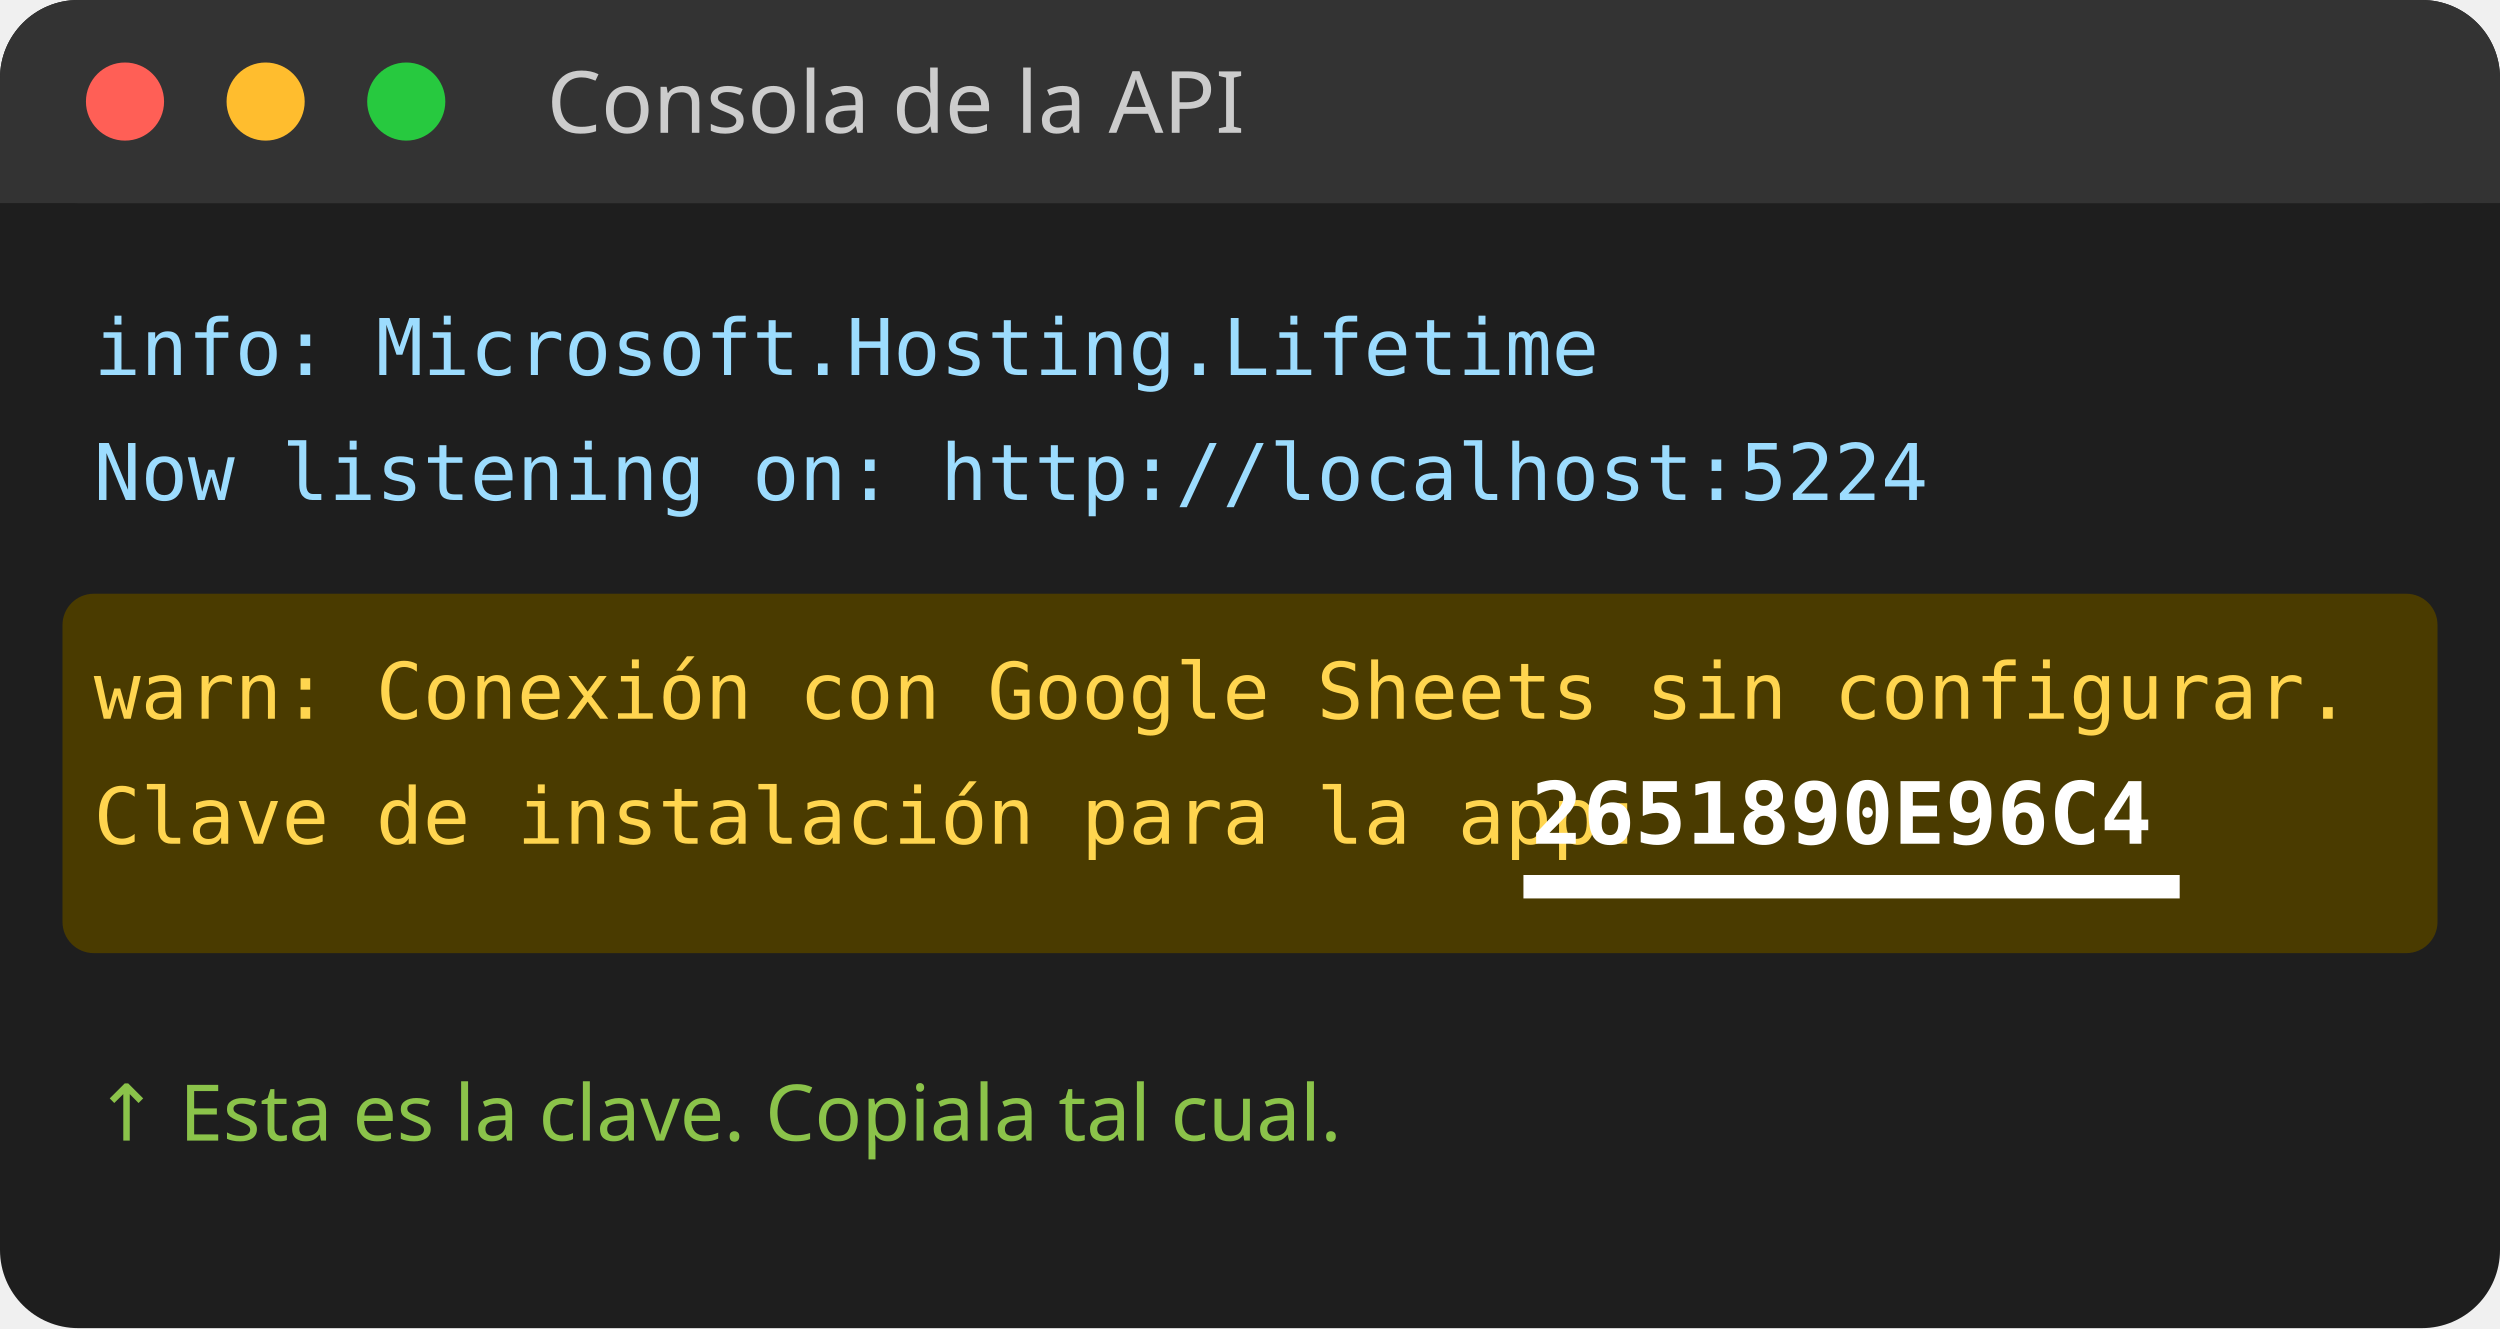
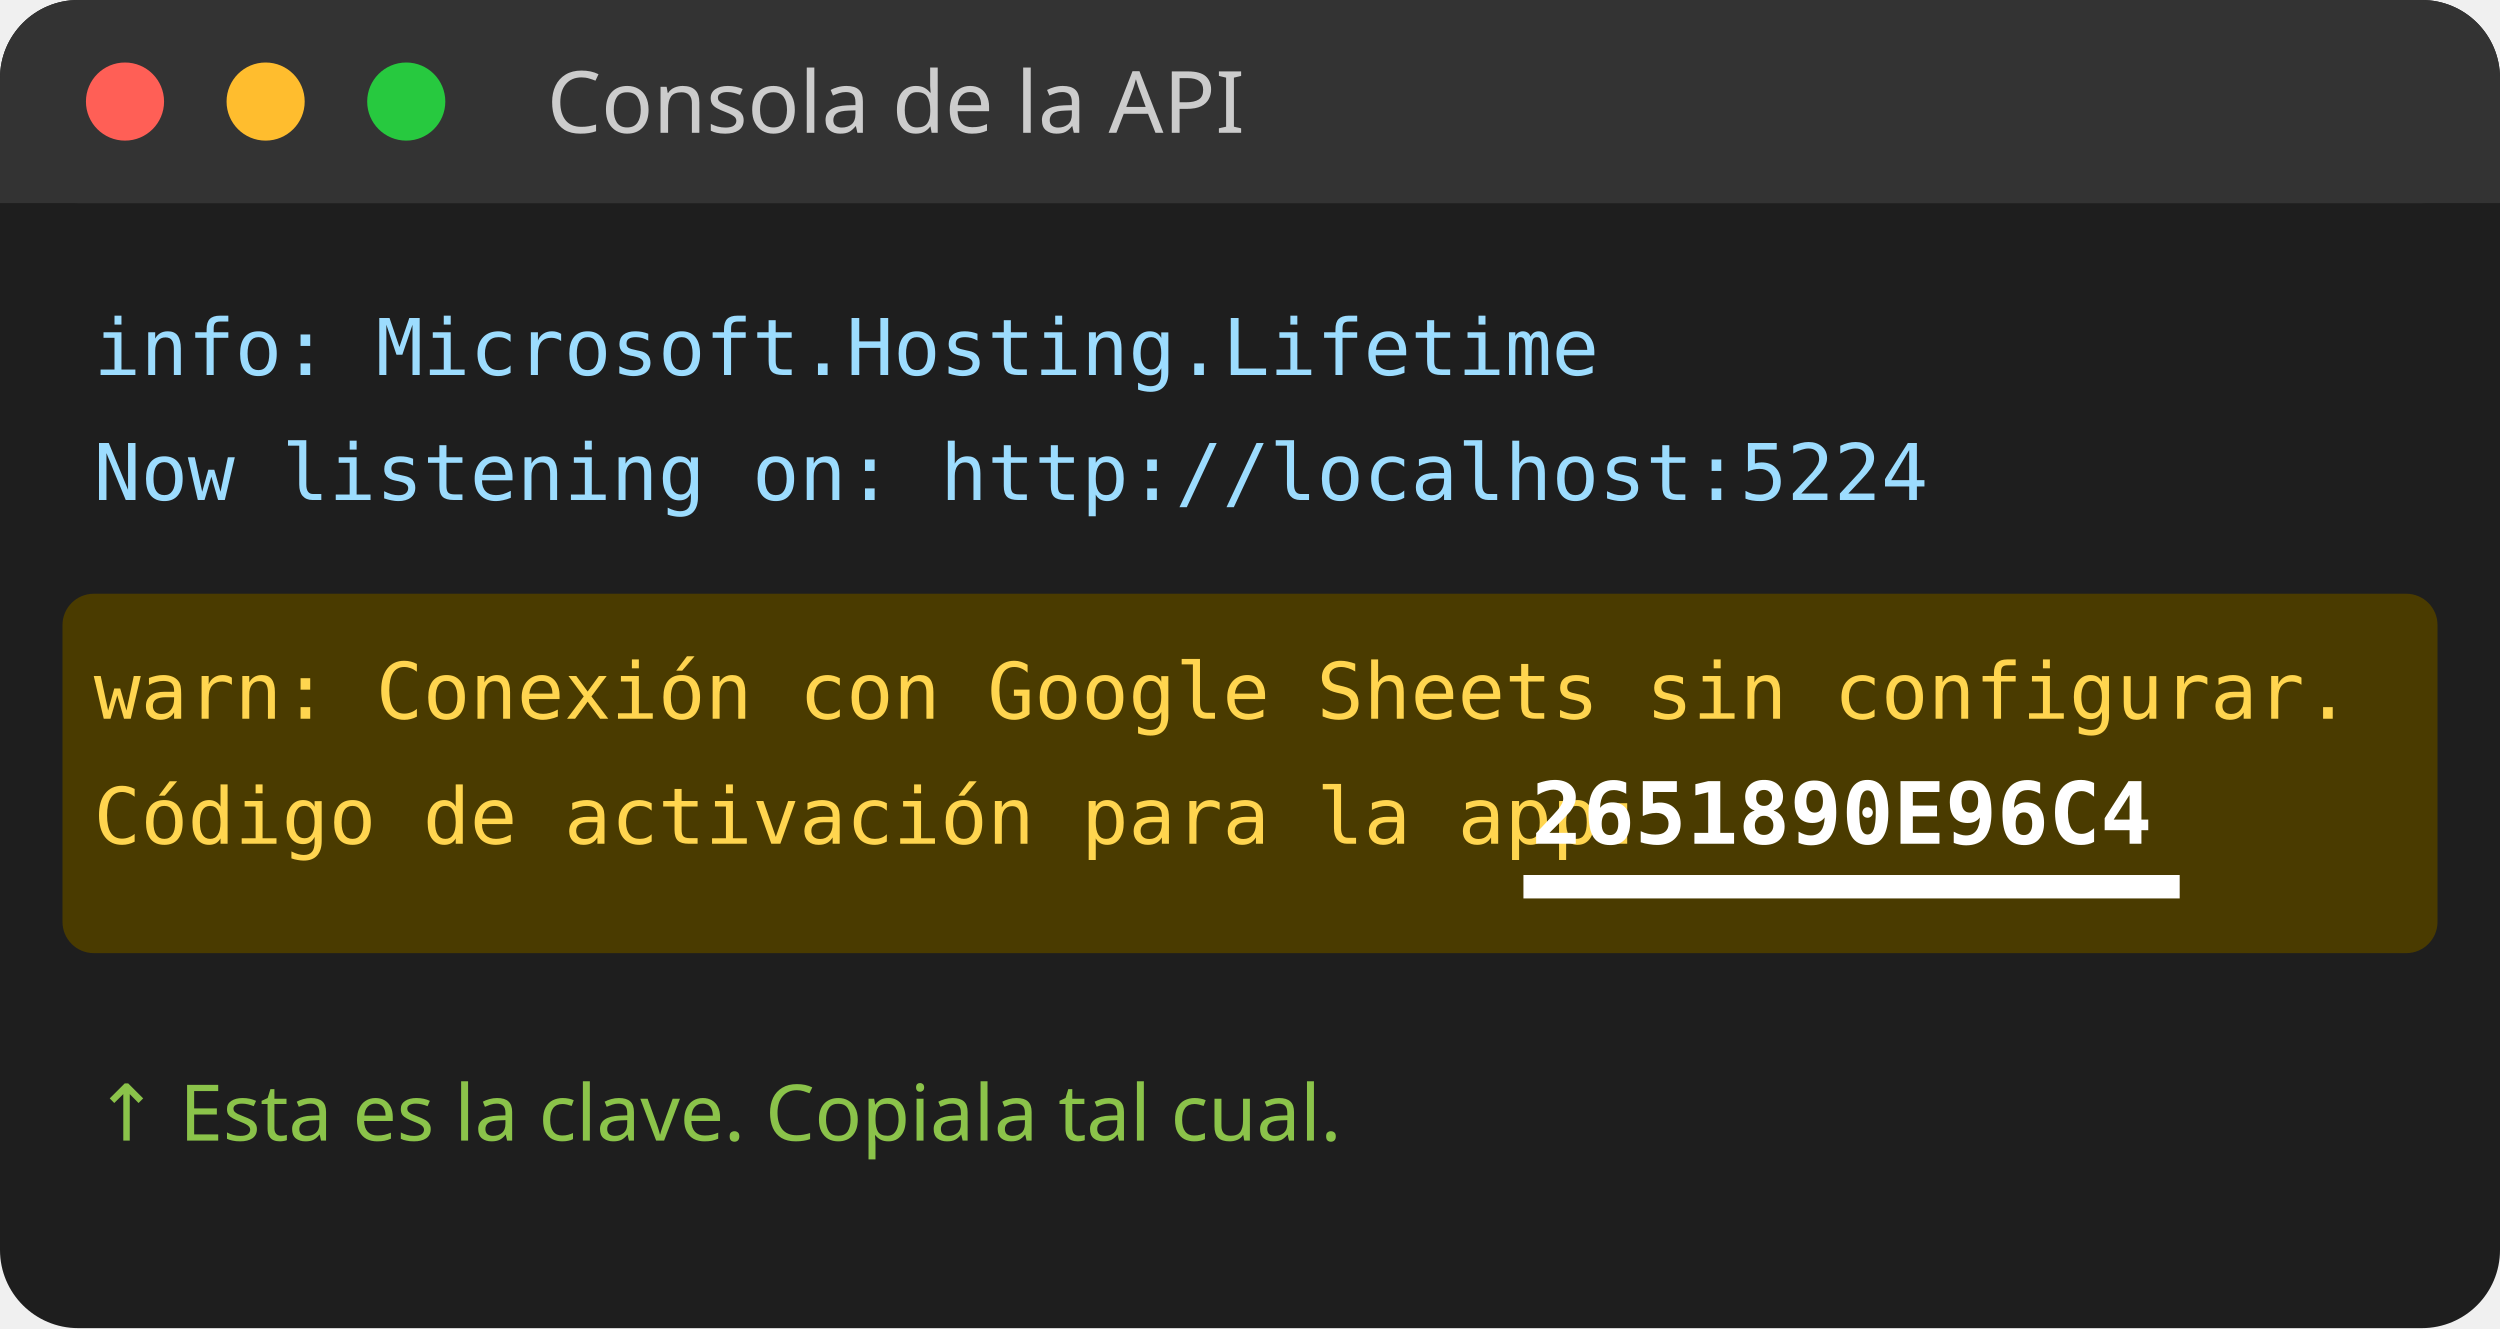
<svg xmlns="http://www.w3.org/2000/svg" width="320" height="170" viewBox="0 0 320 170">
  <rect width="320" height="170" rx="10" fill="#1E1E1E" />
  <rect width="320" height="26" rx="10" fill="#333333" />
  <rect y="14" width="320" height="12" fill="#333333" />
  <circle cx="16" cy="13" r="5" fill="#FF5F56" />
  <circle cx="34" cy="13" r="5" fill="#FFBD2E" />
  <circle cx="52" cy="13" r="5" fill="#27C93F" />
  <text x="70" y="17" font-family="sans-serif" font-size="11" fill="#CCCCCC">Consola de la API</text>
  <text x="12" y="48" font-family="monospace" font-size="10" fill="#9CDCFE">info: Microsoft.Hosting.Lifetime</text>
  <text x="12" y="64" font-family="monospace" font-size="10" fill="#9CDCFE">      Now listening on: http://localhost:5224</text>
  <rect x="8" y="76" width="304" height="46" rx="4" fill="#4A3B00" />
  <text x="12" y="92" font-family="monospace" font-size="10" fill="#FFD54F">warn: Conexión con Google Sheets sin configurar.</text>
-   <text x="12" y="108" font-family="monospace" font-size="10" fill="#FFD54F">Clave de instalación para la app:</text>
+   <text x="12" y="108" font-family="monospace" font-size="10" fill="#FFD54F">Código de activación para la app:</text>
  <text x="196" y="108" font-family="monospace" font-size="11" font-weight="bold" fill="#FFFFFF">2651890E96C4</text>
  <rect x="195" y="112" width="84" height="3" fill="#FFFFFF" />
  <text x="12" y="146" font-family="sans-serif" font-size="10" fill="#8BC34A">↑ Esta es la clave. Copiala tal cual.</text>
</svg>
